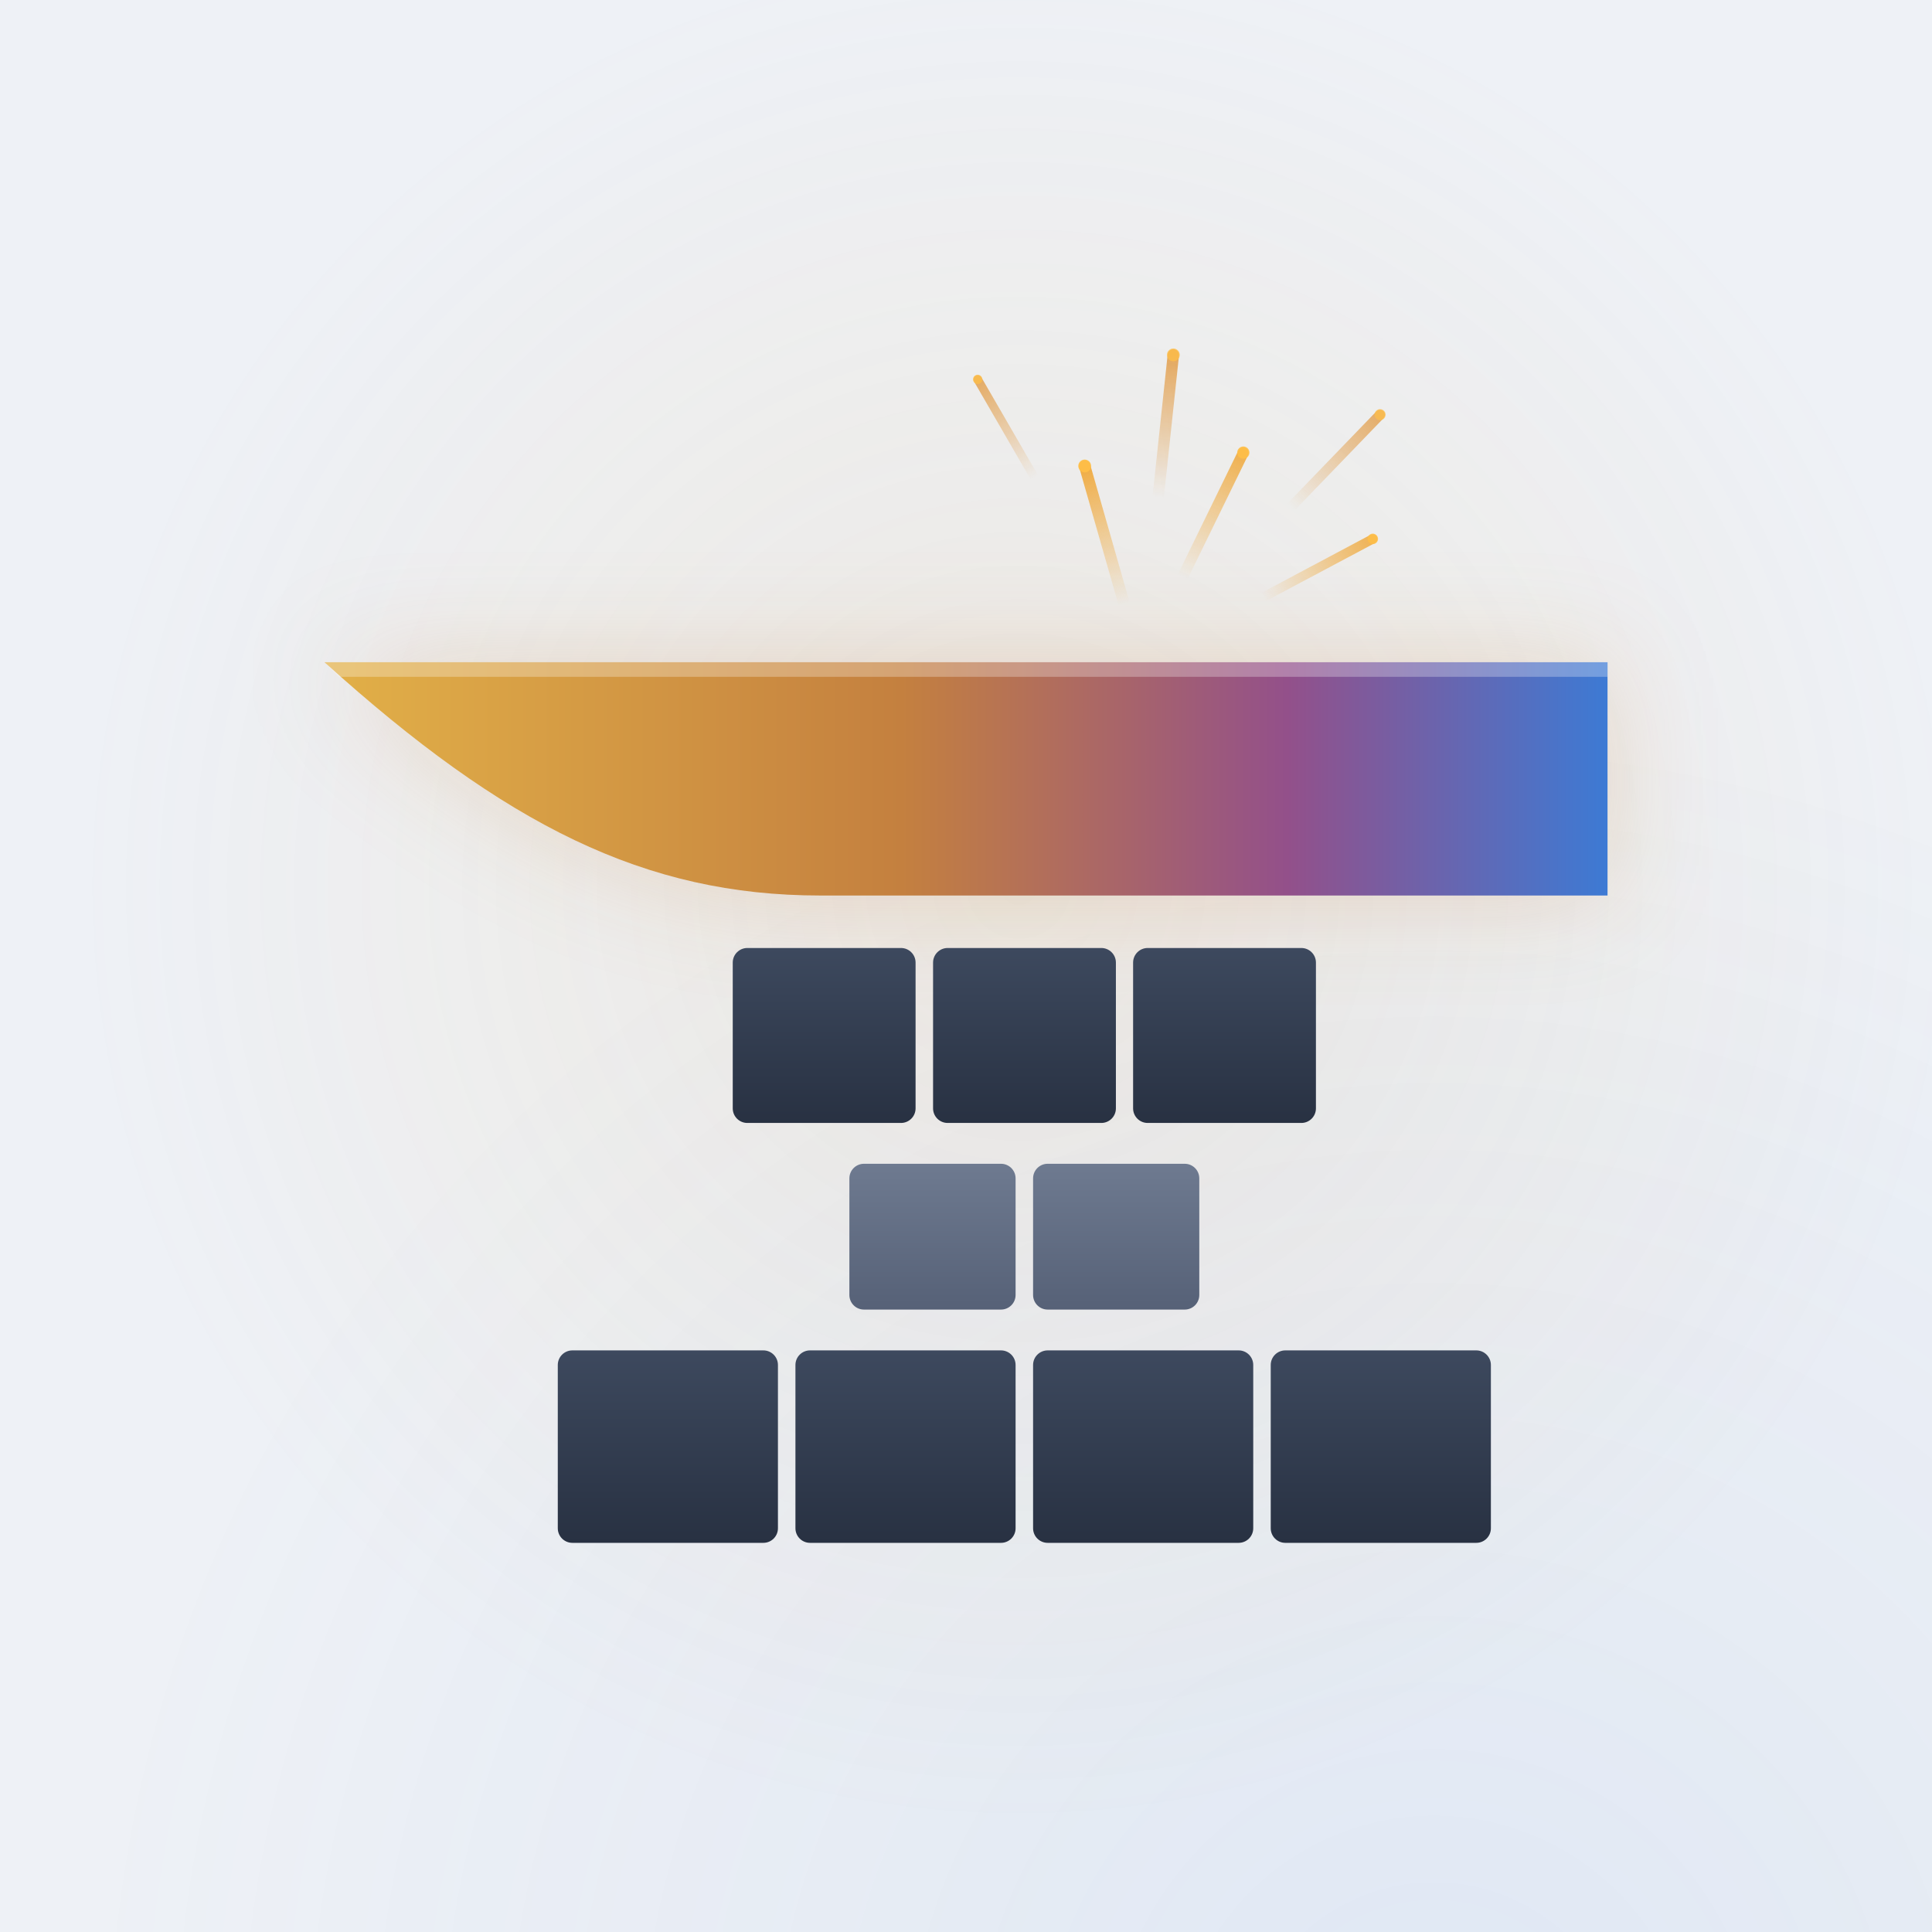
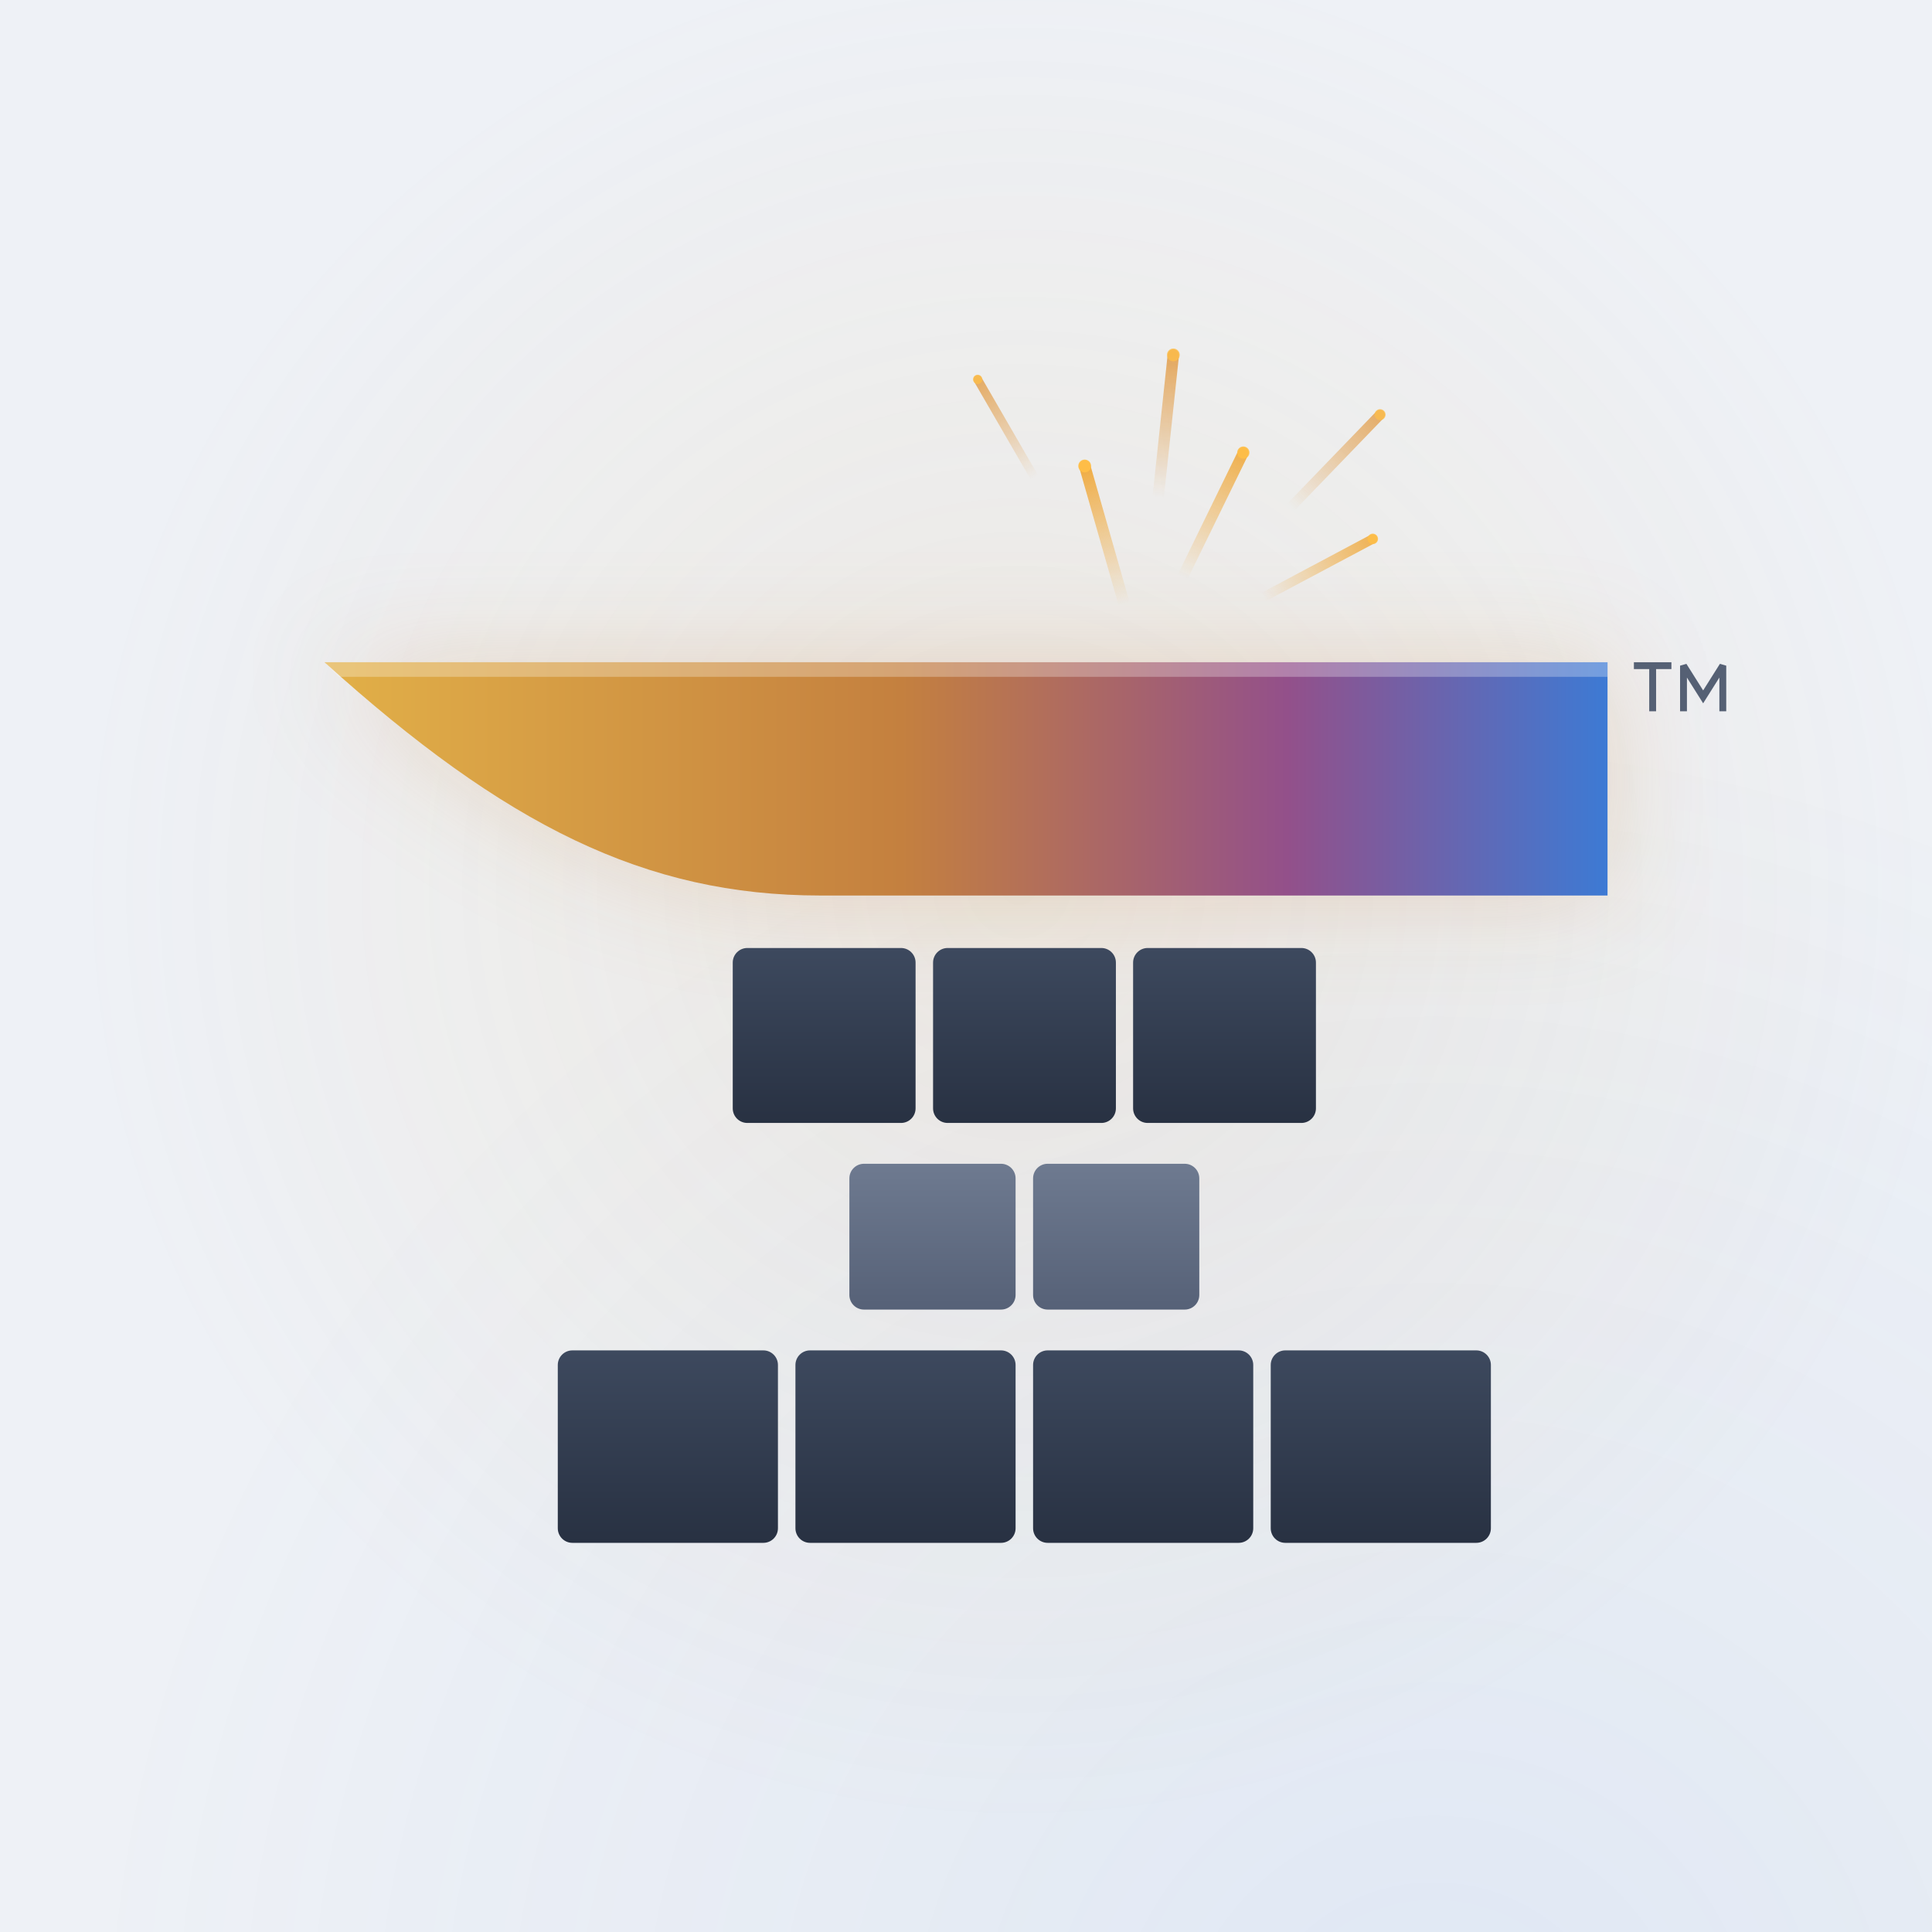
<svg xmlns="http://www.w3.org/2000/svg" width="1024" height="1024" viewBox="0 0 1024 1024">
  <defs>
    <radialGradient id="glow" gradientUnits="userSpaceOnUse" cx="540" cy="470" r="500">
      <stop offset="0" stop-color="rgb(224,160,60)" stop-opacity="0.11" />
      <stop offset="1" stop-color="rgb(224,160,60)" stop-opacity="0" />
    </radialGradient>
    <radialGradient id="cool" gradientUnits="userSpaceOnUse" cx="760" cy="1100" r="720">
      <stop offset="0" stop-color="rgb(61,122,212)" stop-opacity="0.08" />
      <stop offset="1" stop-color="rgb(61,122,212)" stop-opacity="0" />
    </radialGradient>
  </defs>
-   <rect width="1024" height="1024" fill="#eef1f6" />
-   <rect width="1024" height="1024" fill="url(#cool)" />
-   <rect width="1024" height="1024" fill="url(#glow)" />
-   <g transform="translate(172 351) scale(1.5455) translate(-760 -168)">
-     <defs>
-       <linearGradient id="temper" x1="760" x2="1200" y1="0" y2="0" gradientUnits="userSpaceOnUse">
-         <stop offset="0" stop-color="#e2b048" />
-         <stop offset=".45" stop-color="#c4803f" />
-         <stop offset=".75" stop-color="#93508a" />
-         <stop offset="1" stop-color="#3d7ad4" />
-       </linearGradient>
-       <linearGradient id="steel" x1="0" x2="0" y1="0" y2="1">
-         <stop offset="0" stop-color="#3d495e" />
-         <stop offset="1" stop-color="#283142" />
-       </linearGradient>
-       <linearGradient id="slate" x1="0" x2="0" y1="0" y2="1">
-         <stop offset="0" stop-color="#6e7a90" />
-         <stop offset="1" stop-color="#566177" />
-       </linearGradient>
-       <filter id="heat" x="-20%" y="-80%" width="140%" height="260%">
-         <feGaussianBlur stdDeviation="18" />
-       </filter>
-       <linearGradient id="tail0" gradientUnits="userSpaceOnUse" x1="1034.2" y1="147.9" x2="1020.7" y2="100.7">
-         <stop offset="0" stop-color="#f0a531" stop-opacity="0" />
-         <stop offset="1" stop-color="#f0a531" stop-opacity="0.90" />
-       </linearGradient>
-       <linearGradient id="tail1" gradientUnits="userSpaceOnUse" x1="1045.9" y1="111.4" x2="1051.1" y2="62.6">
-         <stop offset="0" stop-color="#e08f2c" stop-opacity="0" />
-         <stop offset="1" stop-color="#e08f2c" stop-opacity="0.74" />
-       </linearGradient>
-       <linearGradient id="tail2" gradientUnits="userSpaceOnUse" x1="1054.3" y1="138.7" x2="1075.1" y2="96.1">
-         <stop offset="0" stop-color="#f0a531" stop-opacity="0" />
-         <stop offset="1" stop-color="#f0a531" stop-opacity="0.85" />
-       </linearGradient>
-       <linearGradient id="tail3" gradientUnits="userSpaceOnUse" x1="1091.4" y1="114.8" x2="1122.0" y2="83.1">
-         <stop offset="0" stop-color="#e08f2c" stop-opacity="0" />
-         <stop offset="1" stop-color="#e08f2c" stop-opacity="0.69" />
-       </linearGradient>
-       <linearGradient id="tail4" gradientUnits="userSpaceOnUse" x1="1082.1" y1="145.6" x2="1119.5" y2="125.7">
-         <stop offset="0" stop-color="#f0a531" stop-opacity="0" />
-         <stop offset="1" stop-color="#f0a531" stop-opacity="0.81" />
-       </linearGradient>
-       <linearGradient id="tail5" gradientUnits="userSpaceOnUse" x1="1003.5" y1="104.7" x2="984.0" y2="71.0">
-         <stop offset="0" stop-color="#e08f2c" stop-opacity="0" />
-         <stop offset="1" stop-color="#e08f2c" stop-opacity="0.71" />
-       </linearGradient>
-     </defs>
-     <path d="M760 168h440v80H930c-60 0-108-24-170-80z" fill="#c4803f" opacity="0.22" filter="url(#heat)" />
-     <path d="M760 168h440v80H930c-60 0-108-24-170-80z" fill="url(#temper)" />
-     <path d="M760 168h440v5H765z" fill="#fff" opacity="0.28" />
-     <g fill="url(#steel)">
-       <rect x="900.0" y="266" width="62.7" height="60" rx="5" />
-       <rect x="968.7" y="266" width="62.7" height="60" rx="5" />
-       <rect x="1037.3" y="266" width="62.7" height="60" rx="5" />
+   <g>
+     <rect width="1024" height="1024" fill="#eef1f6" />
+     <rect width="1024" height="1024" fill="url(#cool)" />
+     <rect width="1024" height="1024" fill="url(#glow)" />
+     <g transform="translate(172 351) scale(1.5455) translate(-760 -168)">
+       <defs>
+         <linearGradient id="temper" x1="760" x2="1200" y1="0" y2="0" gradientUnits="userSpaceOnUse">
+           <stop offset="0" stop-color="#e2b048" />
+           <stop offset=".45" stop-color="#c4803f" />
+           <stop offset=".75" stop-color="#93508a" />
+           <stop offset="1" stop-color="#3d7ad4" />
+         </linearGradient>
+         <linearGradient id="steel" x1="0" x2="0" y1="0" y2="1">
+           <stop offset="0" stop-color="#3d495e" />
+           <stop offset="1" stop-color="#283142" />
+         </linearGradient>
+         <linearGradient id="slate" x1="0" x2="0" y1="0" y2="1">
+           <stop offset="0" stop-color="#6e7a90" />
+           <stop offset="1" stop-color="#566177" />
+         </linearGradient>
+         <filter id="heat" x="-20%" y="-80%" width="140%" height="260%">
+           <feGaussianBlur stdDeviation="18" />
+         </filter>
+         <linearGradient id="tail0" gradientUnits="userSpaceOnUse" x1="1034.2" y1="147.9" x2="1020.7" y2="100.7">
+           <stop offset="0" stop-color="#f0a531" stop-opacity="0" />
+           <stop offset="1" stop-color="#f0a531" stop-opacity="0.90" />
+         </linearGradient>
+         <linearGradient id="tail1" gradientUnits="userSpaceOnUse" x1="1045.9" y1="111.4" x2="1051.1" y2="62.6">
+           <stop offset="0" stop-color="#e08f2c" stop-opacity="0" />
+           <stop offset="1" stop-color="#e08f2c" stop-opacity="0.74" />
+         </linearGradient>
+         <linearGradient id="tail2" gradientUnits="userSpaceOnUse" x1="1054.3" y1="138.7" x2="1075.1" y2="96.1">
+           <stop offset="0" stop-color="#f0a531" stop-opacity="0" />
+           <stop offset="1" stop-color="#f0a531" stop-opacity="0.85" />
+         </linearGradient>
+         <linearGradient id="tail3" gradientUnits="userSpaceOnUse" x1="1091.4" y1="114.8" x2="1122.0" y2="83.1">
+           <stop offset="0" stop-color="#e08f2c" stop-opacity="0" />
+           <stop offset="1" stop-color="#e08f2c" stop-opacity="0.69" />
+         </linearGradient>
+         <linearGradient id="tail4" gradientUnits="userSpaceOnUse" x1="1082.1" y1="145.6" x2="1119.5" y2="125.7">
+           <stop offset="0" stop-color="#f0a531" stop-opacity="0" />
+           <stop offset="1" stop-color="#f0a531" stop-opacity="0.81" />
+         </linearGradient>
+         <linearGradient id="tail5" gradientUnits="userSpaceOnUse" x1="1003.5" y1="104.7" x2="984.0" y2="71.0">
+           <stop offset="0" stop-color="#e08f2c" stop-opacity="0" />
+           <stop offset="1" stop-color="#e08f2c" stop-opacity="0.71" />
+         </linearGradient>
+       </defs>
+       <path d="M760 168h440v80H930c-60 0-108-24-170-80z" fill="#c4803f" opacity="0.22" filter="url(#heat)" />
+       <path d="M760 168h440v80H930c-60 0-108-24-170-80z" fill="url(#temper)" />
+       <path d="M760 168h440v5H765z" fill="#fff" opacity="0.28" />
+       <g fill="url(#steel)">
+         <rect x="900.0" y="266" width="62.7" height="60" rx="5" />
+         <rect x="968.7" y="266" width="62.7" height="60" rx="5" />
+         <rect x="1037.3" y="266" width="62.7" height="60" rx="5" />
+       </g>
+       <g fill="url(#slate)">
+         <rect x="940.0" y="340" width="57.0" height="50" rx="5" />
+         <rect x="1003.0" y="340" width="57.0" height="50" rx="5" />
+       </g>
+       <g fill="url(#steel)">
+         <rect x="840.0" y="404" width="75.5" height="66" rx="5" />
+         <rect x="921.5" y="404" width="75.5" height="66" rx="5" />
+         <rect x="1003.0" y="404" width="75.5" height="66" rx="5" />
+         <rect x="1084.5" y="404" width="75.5" height="66" rx="5" />
+       </g>
+       <g>
+         <line x1="1034.2" y1="147.9" x2="1020.7" y2="100.7" stroke="url(#tail0)" stroke-width="3.9" stroke-linecap="round" />
+         <circle cx="1020.7" cy="100.7" r="2.2" fill="#ffbf47" opacity="0.90" />
+         <line x1="1045.9" y1="111.4" x2="1051.1" y2="62.6" stroke="url(#tail1)" stroke-width="3.9" stroke-linecap="round" />
+         <circle cx="1051.1" cy="62.6" r="2.2" fill="#ffbf47" opacity="0.74" />
+         <line x1="1054.3" y1="138.7" x2="1075.1" y2="96.1" stroke="url(#tail2)" stroke-width="3.7" stroke-linecap="round" />
+         <circle cx="1075.1" cy="96.1" r="2.1" fill="#ffbf47" opacity="0.85" />
+         <line x1="1091.4" y1="114.8" x2="1122.0" y2="83.1" stroke="url(#tail3)" stroke-width="3.4" stroke-linecap="round" />
+         <circle cx="1122.0" cy="83.1" r="1.9" fill="#ffbf47" opacity="0.69" />
+         <line x1="1082.1" y1="145.6" x2="1119.5" y2="125.7" stroke="url(#tail4)" stroke-width="3.2" stroke-linecap="round" />
+         <circle cx="1119.5" cy="125.7" r="1.8" fill="#ffbf47" opacity="0.81" />
+         <line x1="1003.5" y1="104.7" x2="984.0" y2="71.0" stroke="url(#tail5)" stroke-width="2.9" stroke-linecap="round" />
+         <circle cx="984.0" cy="71.0" r="1.6" fill="#ffbf47" opacity="0.71" />
+       </g>
    </g>
-     <g fill="url(#slate)">
-       <rect x="940.0" y="340" width="57.0" height="50" rx="5" />
-       <rect x="1003.0" y="340" width="57.0" height="50" rx="5" />
-     </g>
-     <g fill="url(#steel)">
-       <rect x="840.0" y="404" width="75.5" height="66" rx="5" />
-       <rect x="921.5" y="404" width="75.5" height="66" rx="5" />
-       <rect x="1003.0" y="404" width="75.5" height="66" rx="5" />
-       <rect x="1084.5" y="404" width="75.5" height="66" rx="5" />
-     </g>
-     <g>
-       <line x1="1034.2" y1="147.9" x2="1020.7" y2="100.7" stroke="url(#tail0)" stroke-width="3.9" stroke-linecap="round" />
-       <circle cx="1020.7" cy="100.7" r="2.2" fill="#ffbf47" opacity="0.90" />
-       <line x1="1045.9" y1="111.4" x2="1051.1" y2="62.6" stroke="url(#tail1)" stroke-width="3.9" stroke-linecap="round" />
-       <circle cx="1051.1" cy="62.6" r="2.2" fill="#ffbf47" opacity="0.74" />
-       <line x1="1054.3" y1="138.7" x2="1075.1" y2="96.1" stroke="url(#tail2)" stroke-width="3.7" stroke-linecap="round" />
-       <circle cx="1075.1" cy="96.1" r="2.1" fill="#ffbf47" opacity="0.85" />
-       <line x1="1091.4" y1="114.8" x2="1122.0" y2="83.1" stroke="url(#tail3)" stroke-width="3.4" stroke-linecap="round" />
-       <circle cx="1122.0" cy="83.1" r="1.9" fill="#ffbf47" opacity="0.69" />
-       <line x1="1082.1" y1="145.6" x2="1119.5" y2="125.7" stroke="url(#tail4)" stroke-width="3.2" stroke-linecap="round" />
-       <circle cx="1119.5" cy="125.7" r="1.8" fill="#ffbf47" opacity="0.81" />
-       <line x1="1003.5" y1="104.7" x2="984.0" y2="71.0" stroke="url(#tail5)" stroke-width="2.9" stroke-linecap="round" />
-       <circle cx="984.0" cy="71.0" r="1.6" fill="#ffbf47" opacity="0.71" />
-     </g>
+     <path d="M866 352.82h19.882M875.941 351v26M892.291 377V352.82L902.706 369.353L913.121 352.82V377" fill="none" stroke="#556074" stroke-width="3.64" stroke-linejoin="miter" stroke-miterlimit="2" aria-label="trademark" />
  </g>
</svg>
